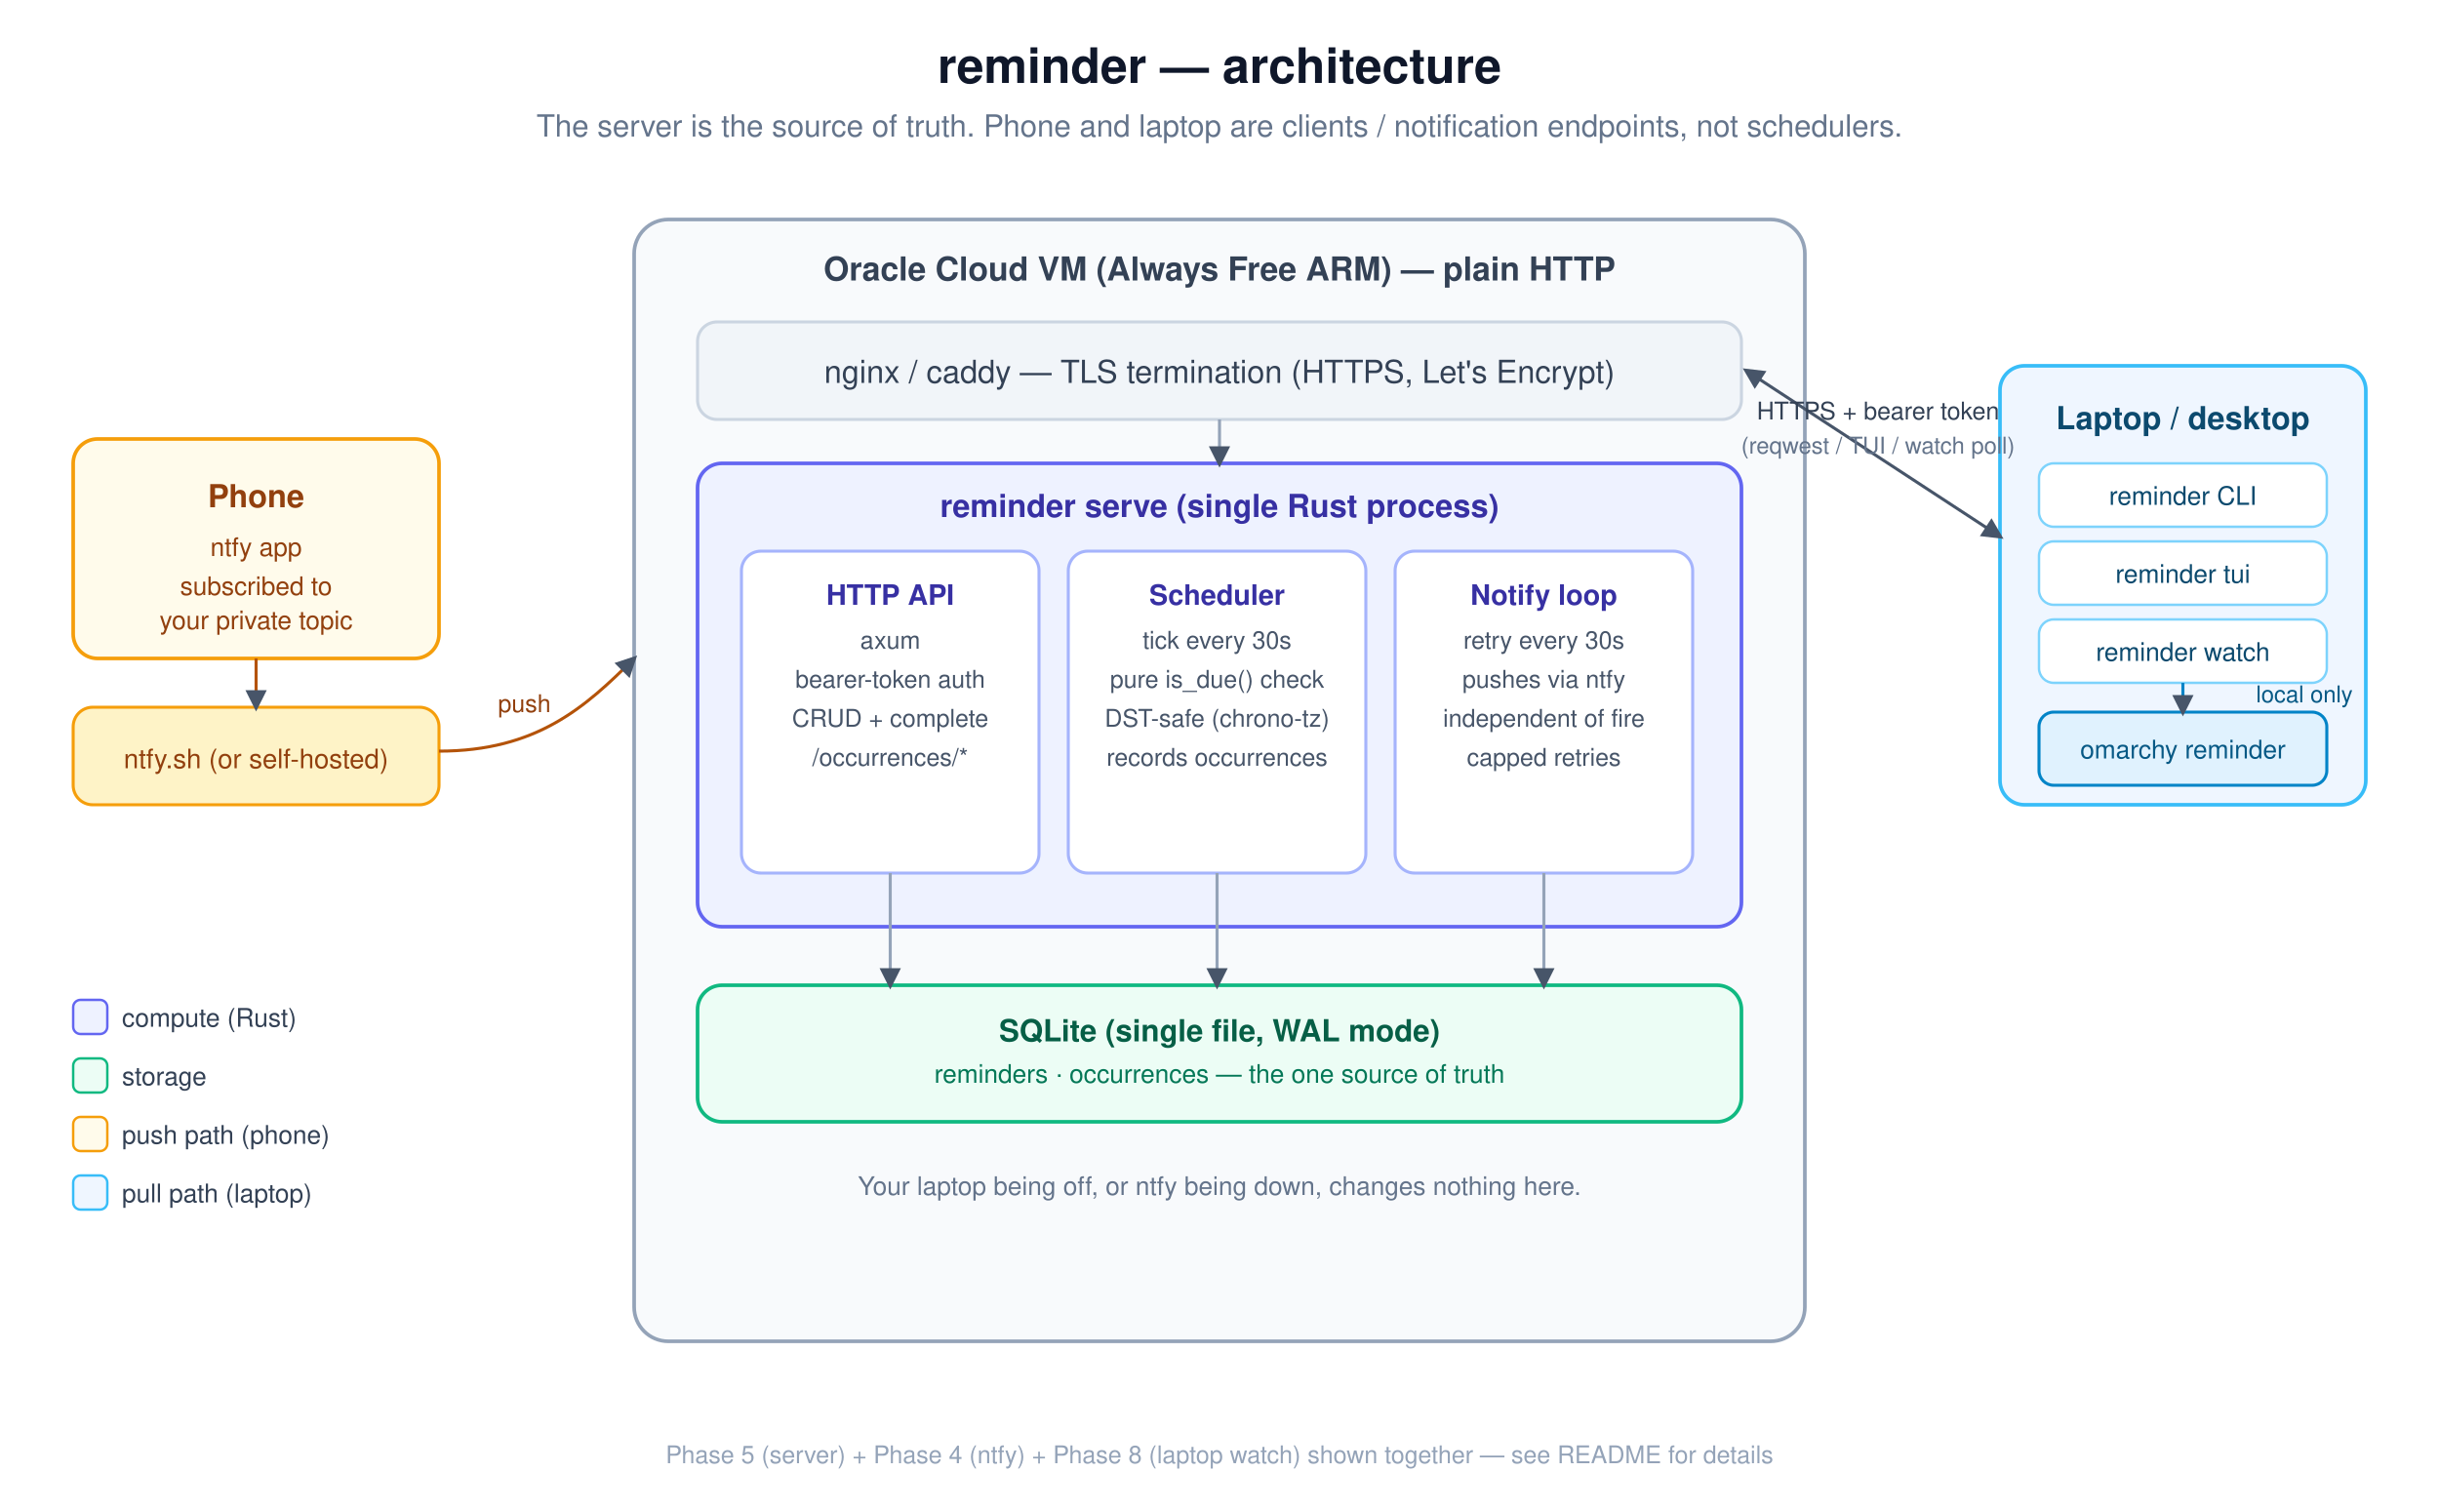
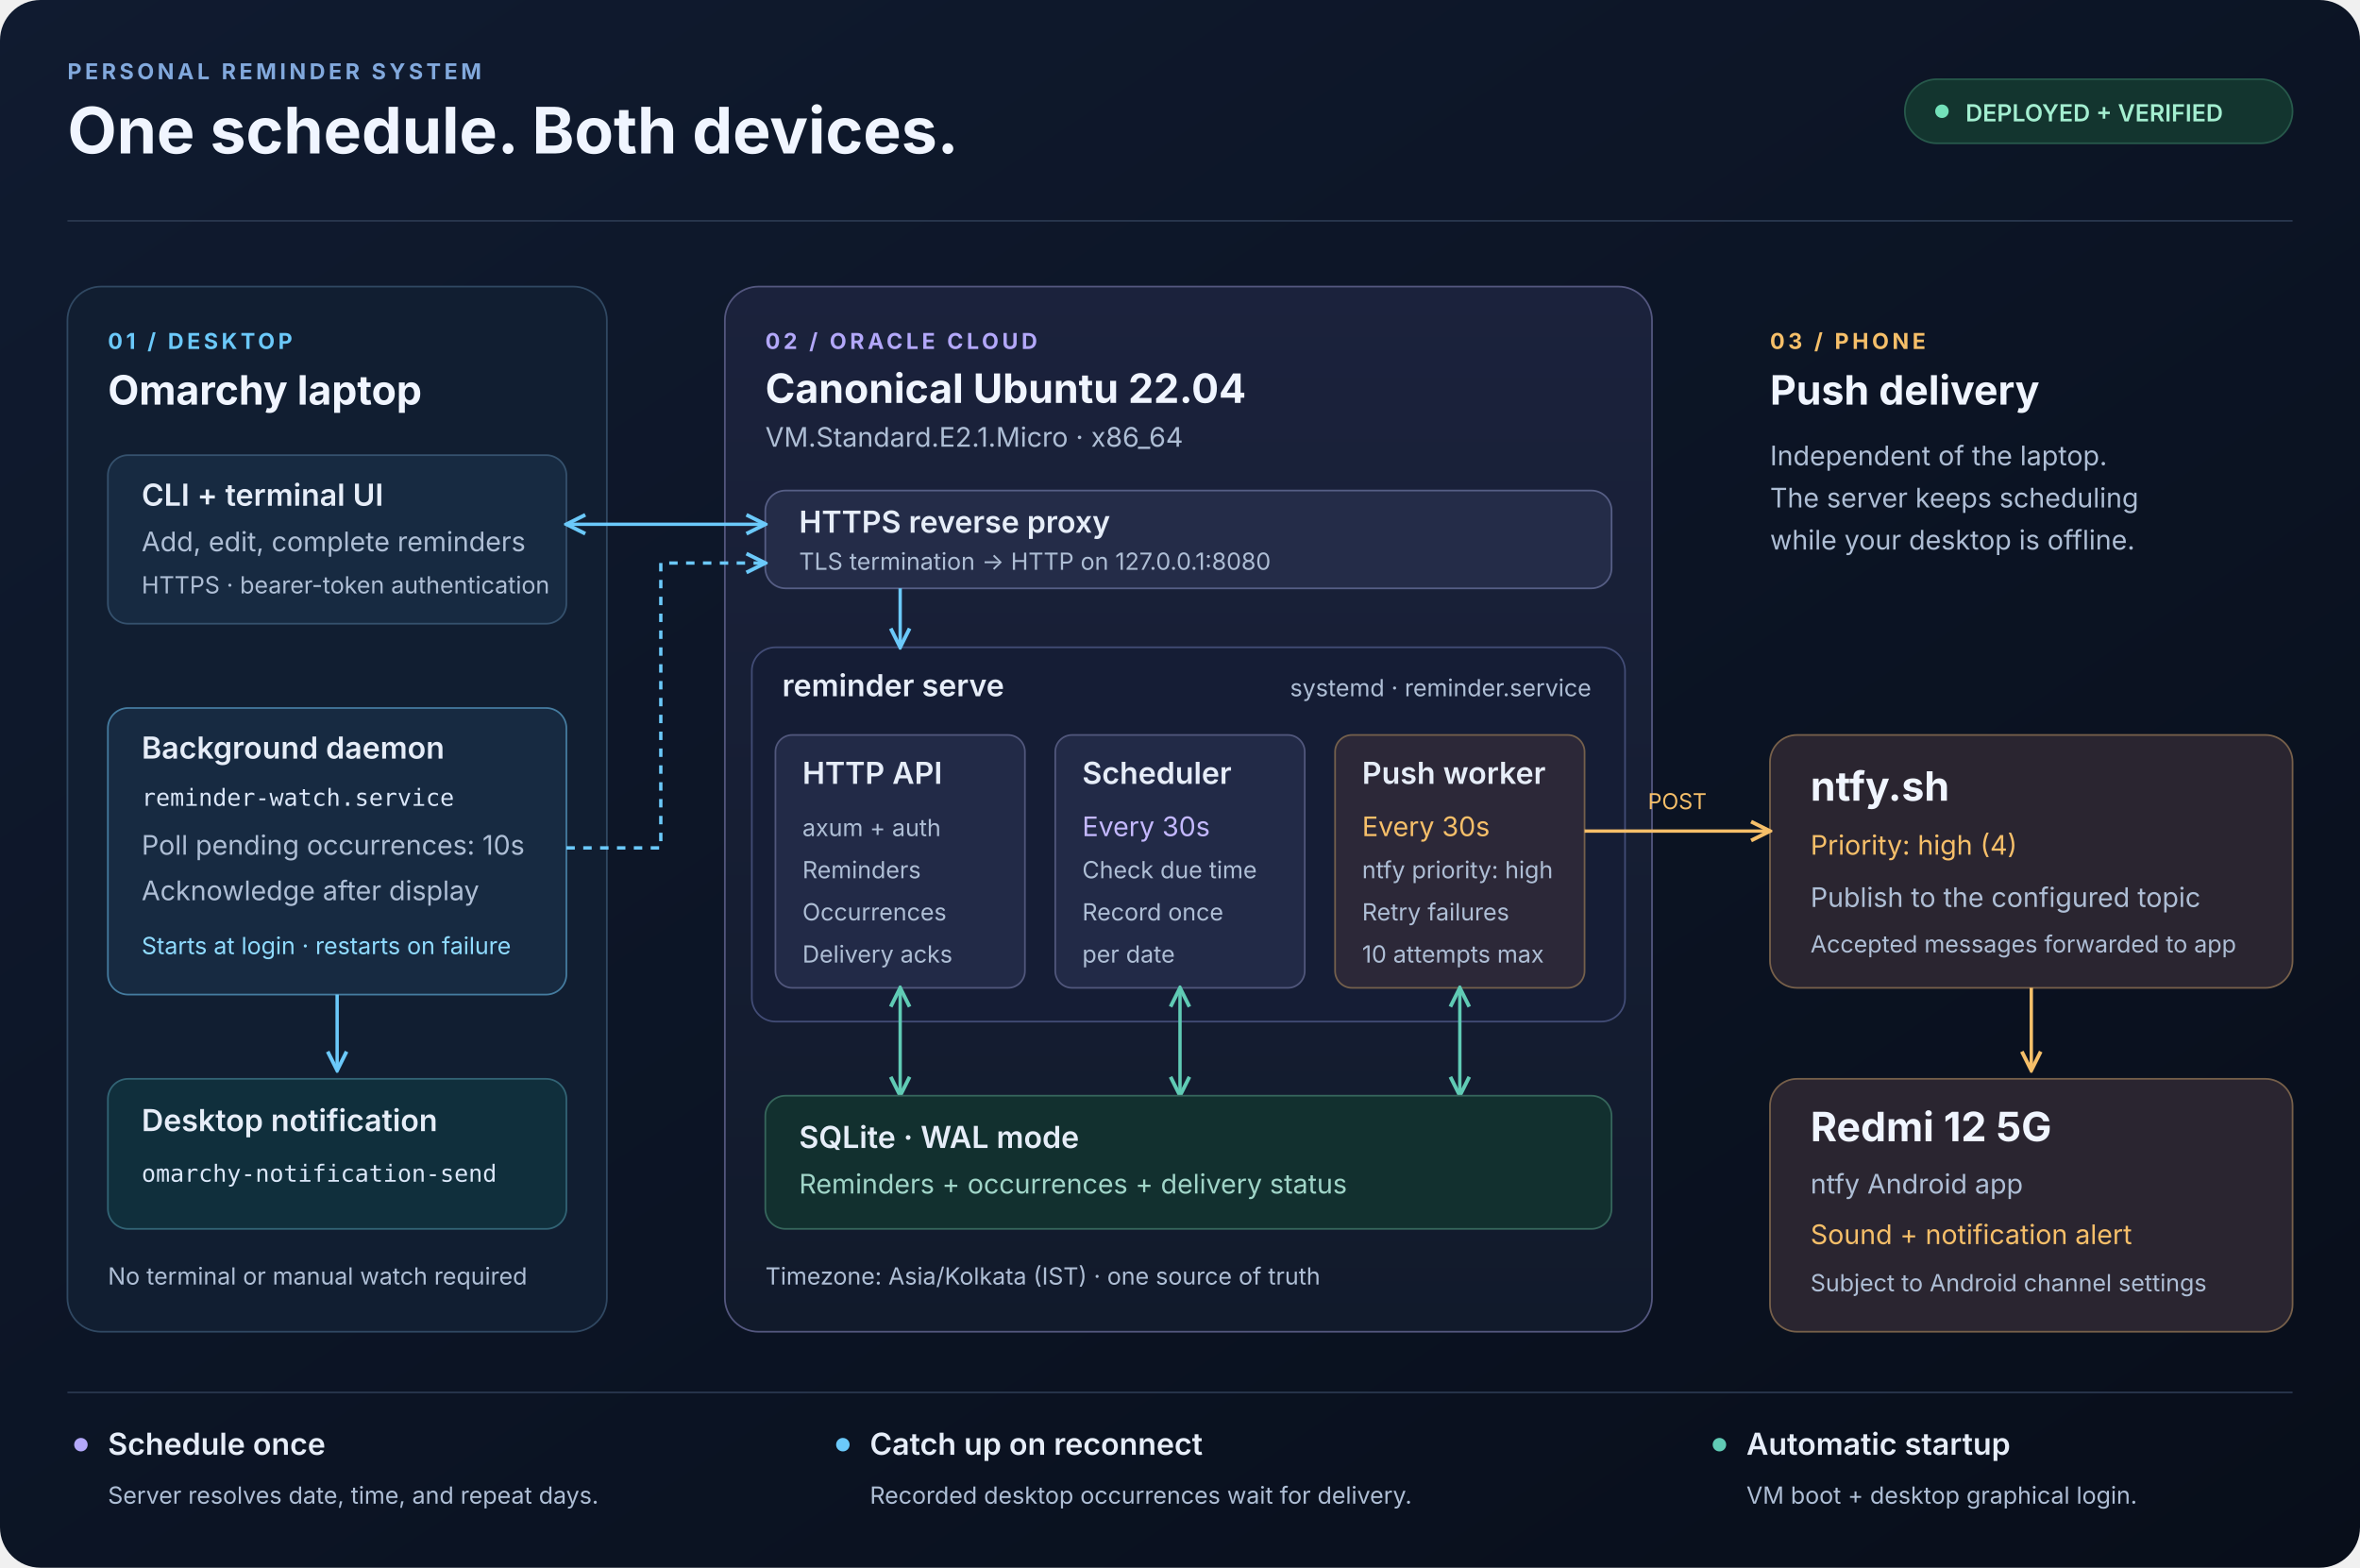
- <svg xmlns="http://www.w3.org/2000/svg" viewBox="0 0 1000 620" font-family="-apple-system, 'Segoe UI', Helvetica, Arial, sans-serif">
+ <svg xmlns="http://www.w3.org/2000/svg" width="1400" height="930" viewBox="0 0 1400 930" role="img" aria-labelledby="title desc">
  <defs>
-     <marker id="arrow" viewBox="0 0 10 10" refX="8" refY="5" markerWidth="7" markerHeight="7" orient="auto-start-reverse">
-       <path d="M0,0 L10,5 L0,10 z" fill="#475569" />
+     <linearGradient id="bg" x2="1" y2="1">
+       <stop stop-color="#101b30" />
+       <stop offset="1" stop-color="#080e1a" />
+     </linearGradient>
+     <linearGradient id="cloud" x2="0" y2="1">
+       <stop stop-color="#1b223c" />
+       <stop offset="1" stop-color="#111a2b" />
+     </linearGradient>
+     <marker id="blue" viewBox="0 0 10 10" refX="9" refY="5" markerWidth="7" markerHeight="7" orient="auto-start-reverse">
+       <path d="M1 1 9 5 1 9" fill="none" stroke="#6bc9fa" stroke-width="1.6" />
    </marker>
+     <marker id="amber" viewBox="0 0 10 10" refX="9" refY="5" markerWidth="7" markerHeight="7" orient="auto">
+       <path d="M1 1 9 5 1 9" fill="none" stroke="#f6bf69" stroke-width="1.6" />
+     </marker>
+     <marker id="mint" viewBox="0 0 10 10" refX="9" refY="5" markerWidth="7" markerHeight="7" orient="auto-start-reverse">
+       <path d="M1 1 9 5 1 9" fill="none" stroke="#60cbb5" stroke-width="1.6" />
+     </marker>
+     <style>
+       text { font-family: Inter, 'Segoe UI', Arial, sans-serif; }
+       .heading { fill: #f0f5ff; font-size: 24px; font-weight: 650; }
+       .label { fill: #e6edf8; font-size: 18px; font-weight: 600; }
+       .body { fill: #aebed5; font-size: 16px; }
+       .small { fill: #aebed5; font-size: 14px; }
+       .eyebrow { font-size: 13px; font-weight: 700; letter-spacing: 2px; }
+       .mono { font-family: 'DejaVu Sans Mono', monospace; font-size: 14px; fill: #dae6f8; }
+       .wire { fill: none; stroke-width: 2; stroke-linejoin: round; }
+     </style>
  </defs>
-   <rect x="0" y="0" width="1000" height="620" fill="#ffffff" />
-   <text x="500" y="34" text-anchor="middle" font-size="20" font-weight="700" fill="#0f172a">reminder — architecture</text>
-   <text x="500" y="56" text-anchor="middle" font-size="12.5" fill="#64748b">The server is the source of truth. Phone and laptop are clients / notification endpoints, not schedulers.</text>
-   <rect x="260" y="90" width="480" height="460" rx="14" fill="#f8fafc" stroke="#94a3b8" stroke-width="1.5" />
-   <text x="500" y="115" text-anchor="middle" font-size="13.5" font-weight="700" fill="#334155">Oracle Cloud VM (Always Free ARM) — plain HTTP</text>
-   <rect x="286" y="132" width="428" height="40" rx="8" fill="#f1f5f9" stroke="#cbd5e1" stroke-width="1.25" />
-   <text x="500" y="157" text-anchor="middle" font-size="13" fill="#334155">nginx / caddy — TLS termination (HTTPS, Let's Encrypt)</text>
-   <rect x="286" y="190" width="428" height="190" rx="10" fill="#eef2ff" stroke="#6366f1" stroke-width="1.5" />
-   <text x="500" y="212" text-anchor="middle" font-size="13" font-weight="700" fill="#3730a3">reminder serve  (single Rust process)</text>
-   <rect x="304" y="226" width="122" height="132" rx="8" fill="#ffffff" stroke="#a5b4fc" stroke-width="1.25" />
-   <text x="365" y="248" text-anchor="middle" font-size="11.5" font-weight="600" fill="#3730a3">HTTP API</text>
-   <text x="365" y="266" text-anchor="middle" font-size="10" fill="#475569">axum</text>
-   <text x="365" y="282" text-anchor="middle" font-size="10" fill="#475569">bearer-token auth</text>
-   <text x="365" y="298" text-anchor="middle" font-size="10" fill="#475569">CRUD + complete</text>
-   <text x="365" y="314" text-anchor="middle" font-size="10" fill="#475569">/occurrences/*</text>
-   <rect x="438" y="226" width="122" height="132" rx="8" fill="#ffffff" stroke="#a5b4fc" stroke-width="1.25" />
-   <text x="499" y="248" text-anchor="middle" font-size="11.5" font-weight="600" fill="#3730a3">Scheduler</text>
-   <text x="499" y="266" text-anchor="middle" font-size="10" fill="#475569">tick every 30s</text>
-   <text x="499" y="282" text-anchor="middle" font-size="10" fill="#475569">pure is_due() check</text>
-   <text x="499" y="298" text-anchor="middle" font-size="10" fill="#475569">DST-safe (chrono-tz)</text>
-   <text x="499" y="314" text-anchor="middle" font-size="10" fill="#475569">records occurrences</text>
-   <rect x="572" y="226" width="122" height="132" rx="8" fill="#ffffff" stroke="#a5b4fc" stroke-width="1.25" />
-   <text x="633" y="248" text-anchor="middle" font-size="11.5" font-weight="600" fill="#3730a3">Notify loop</text>
-   <text x="633" y="266" text-anchor="middle" font-size="10" fill="#475569">retry every 30s</text>
-   <text x="633" y="282" text-anchor="middle" font-size="10" fill="#475569">pushes via ntfy</text>
-   <text x="633" y="298" text-anchor="middle" font-size="10" fill="#475569">independent of fire</text>
-   <text x="633" y="314" text-anchor="middle" font-size="10" fill="#475569">capped retries</text>
-   <rect x="286" y="404" width="428" height="56" rx="10" fill="#ecfdf5" stroke="#10b981" stroke-width="1.5" />
-   <text x="500" y="427" text-anchor="middle" font-size="12.5" font-weight="700" fill="#065f46">SQLite  (single file, WAL mode)</text>
-   <text x="500" y="444" text-anchor="middle" font-size="10.5" fill="#047857">reminders · occurrences — the one source of truth</text>
-   <line x1="365" y1="358" x2="365" y2="404" stroke="#94a3b8" stroke-width="1.25" marker-end="url(#arrow)" />
-   <line x1="499" y1="358" x2="499" y2="404" stroke="#94a3b8" stroke-width="1.25" marker-end="url(#arrow)" />
-   <line x1="633" y1="358" x2="633" y2="404" stroke="#94a3b8" stroke-width="1.25" marker-end="url(#arrow)" />
-   <line x1="500" y1="172" x2="500" y2="190" stroke="#94a3b8" stroke-width="1.25" marker-end="url(#arrow)" />
-   <text x="500" y="490" text-anchor="middle" font-size="10.5" fill="#64748b">Your laptop being off, or ntfy being down, changes nothing here.</text>
-   <rect x="30" y="180" width="150" height="90" rx="10" fill="#fffbeb" stroke="#f59e0b" stroke-width="1.5" />
-   <text x="105" y="208" text-anchor="middle" font-size="13" font-weight="700" fill="#92400e">Phone</text>
-   <text x="105" y="228" text-anchor="middle" font-size="10.5" fill="#92400e">ntfy app</text>
-   <text x="105" y="244" text-anchor="middle" font-size="10.5" fill="#92400e">subscribed to</text>
-   <text x="105" y="258" text-anchor="middle" font-size="10.5" fill="#92400e">your private topic</text>
-   <rect x="30" y="290" width="150" height="40" rx="8" fill="#fef3c7" stroke="#f59e0b" stroke-width="1.25" />
-   <text x="105" y="315" text-anchor="middle" font-size="11" fill="#92400e">ntfy.sh (or self-hosted)</text>
-   <line x1="105" y1="270" x2="105" y2="290" stroke="#b45309" stroke-width="1.25" marker-end="url(#arrow)" />
-   <path d="M180,308 C220,308 240,290 260,270" fill="none" stroke="#b45309" stroke-width="1.25" marker-end="url(#arrow)" />
-   <text x="215" y="292" text-anchor="middle" font-size="10" fill="#92400e">push</text>
-   <rect x="820" y="150" width="150" height="180" rx="10" fill="#eff6ff" stroke="#38bdf8" stroke-width="1.5" />
-   <text x="895" y="176" text-anchor="middle" font-size="13" font-weight="700" fill="#0c4a6e">Laptop / desktop</text>
-   <rect x="836" y="190" width="118" height="26" rx="6" fill="#ffffff" stroke="#7dd3fc" stroke-width="1" />
-   <text x="895" y="207" text-anchor="middle" font-size="10.5" fill="#0c4a6e">reminder CLI</text>
-   <rect x="836" y="222" width="118" height="26" rx="6" fill="#ffffff" stroke="#7dd3fc" stroke-width="1" />
-   <text x="895" y="239" text-anchor="middle" font-size="10.5" fill="#0c4a6e">reminder tui</text>
-   <rect x="836" y="254" width="118" height="26" rx="6" fill="#ffffff" stroke="#7dd3fc" stroke-width="1" />
-   <text x="895" y="271" text-anchor="middle" font-size="10.5" fill="#0c4a6e">reminder watch</text>
-   <rect x="836" y="292" width="118" height="30" rx="6" fill="#e0f2fe" stroke="#0284c7" stroke-width="1.25" />
-   <text x="895" y="311" text-anchor="middle" font-size="10.5" fill="#075985">omarchy reminder</text>
-   <line x1="895" y1="280" x2="895" y2="292" stroke="#0284c7" stroke-width="1.25" marker-end="url(#arrow)" />
-   <text x="925" y="288" font-size="9.5" fill="#075985">local only</text>
-   <line x1="820" y1="220" x2="716" y2="152" stroke="#475569" stroke-width="1.25" marker-end="url(#arrow)" marker-start="url(#arrow)" />
-   <text x="770" y="172" text-anchor="middle" font-size="10" fill="#334155">HTTPS + bearer token</text>
-   <text x="770" y="186" text-anchor="middle" font-size="9.5" fill="#64748b">(reqwest / TUI / watch poll)</text>
-   <g transform="translate(30,410)">
-     <rect x="0" y="0" width="14" height="14" rx="3" fill="#eef2ff" stroke="#6366f1" />
-     <text x="20" y="11" font-size="10.5" fill="#334155">compute (Rust)</text>
-     <rect x="0" y="24" width="14" height="14" rx="3" fill="#ecfdf5" stroke="#10b981" />
-     <text x="20" y="35" font-size="10.5" fill="#334155">storage</text>
-     <rect x="0" y="48" width="14" height="14" rx="3" fill="#fffbeb" stroke="#f59e0b" />
-     <text x="20" y="59" font-size="10.5" fill="#334155">push path (phone)</text>
-     <rect x="0" y="72" width="14" height="14" rx="3" fill="#eff6ff" stroke="#38bdf8" />
-     <text x="20" y="83" font-size="10.5" fill="#334155">pull path (laptop)</text>
-   </g>
-   <text x="500" y="600" text-anchor="middle" font-size="10" fill="#94a3b8">Phase 5 (server) + Phase 4 (ntfy) + Phase 8 (laptop watch) shown together — see README for details</text>
+   <rect width="1400" height="930" rx="24" fill="url(#bg)" />
+   <path d="M40 131H1360" stroke="#29374e" />
+   <text x="40" y="47" class="eyebrow" fill="#82a9dd">PERSONAL REMINDER SYSTEM</text>
+   <text x="40" y="91" fill="#f0f5ff" font-size="38" font-weight="700">One schedule. Both devices.</text>
+   <rect x="1130" y="47" width="230" height="38" rx="19" fill="#13352f" stroke="#27594b" />
+   <circle cx="1152" cy="66" r="4" fill="#73e1ba" />
+   <text x="1166" y="72" fill="#a4efd1" font-size="14" font-weight="600">DEPLOYED + VERIFIED</text>
+   <rect x="40" y="170" width="320" height="620" rx="20" fill="#111e31" stroke="#304862" />
+   <text x="64" y="207" class="eyebrow" fill="#6bc9fa">01 / DESKTOP</text>
+   <text x="64" y="240" class="heading">Omarchy laptop</text>
+   <rect x="64" y="270" width="272" height="100" rx="12" fill="#172a41" stroke="#35516d" />
+   <text x="84" y="300" class="label">CLI + terminal UI</text>
+   <text x="84" y="327" class="body">Add, edit, complete reminders</text>
+   <text x="84" y="352" class="small">HTTPS · bearer-token authentication</text>
+   <rect x="64" y="420" width="272" height="170" rx="12" fill="#172a41" stroke="#457ca0" />
+   <text x="84" y="450" class="label">Background daemon</text>
+   <text x="84" y="478" class="mono">reminder-watch.service</text>
+   <text x="84" y="507" class="body">Poll pending occurrences: 10s</text>
+   <text x="84" y="534" class="body">Acknowledge after display</text>
+   <text x="84" y="566" fill="#8fdbff" font-size="14">Starts at login · restarts on failure</text>
+   <path d="M200 590V635" class="wire" stroke="#6bc9fa" marker-end="url(#blue)" />
+   <rect x="64" y="640" width="272" height="89" rx="12" fill="#102f3c" stroke="#326475" />
+   <text x="84" y="671" class="label">Desktop notification</text>
+   <text x="84" y="701" class="mono" font-size="13">omarchy-notification-send</text>
+   <text x="64" y="762" class="small">No terminal or manual watch required</text>
+   <rect x="430" y="170" width="550" height="620" rx="20" fill="url(#cloud)" stroke="#54577f" />
+   <text x="454" y="207" class="eyebrow" fill="#b3a8fa">02 / ORACLE CLOUD</text>
+   <text x="454" y="239" class="heading">Canonical Ubuntu 22.04</text>
+   <text x="454" y="265" class="body">VM.Standard.E2.1.Micro · x86_64</text>
+   <rect x="454" y="291" width="502" height="58" rx="12" fill="#242c48" stroke="#565e85" />
+   <text x="474" y="316" class="label">HTTPS reverse proxy</text>
+   <text x="474" y="338" class="small">TLS termination → HTTP on 127.0.0.1:8080</text>
+   <rect x="446" y="384" width="518" height="222" rx="14" fill="#151d35" stroke="#424c76" />
+   <text x="464" y="413" class="label">reminder serve</text>
+   <text x="944" y="413" text-anchor="end" class="small">systemd · reminder.service</text>
+   <rect x="460" y="436" width="148" height="150" rx="10" fill="#222a47" stroke="#51577c" />
+   <text x="476" y="465" class="label">HTTP API</text>
+   <text x="476" y="496" class="small">axum + auth</text>
+   <text x="476" y="521" class="small">Reminders</text>
+   <text x="476" y="546" class="small">Occurrences</text>
+   <text x="476" y="571" class="small">Delivery acks</text>
+   <rect x="626" y="436" width="148" height="150" rx="10" fill="#222a47" stroke="#51577c" />
+   <text x="642" y="465" class="label">Scheduler</text>
+   <text x="642" y="496" fill="#c4b8ff" font-size="16">Every 30s</text>
+   <text x="642" y="521" class="small">Check due time</text>
+   <text x="642" y="546" class="small">Record once</text>
+   <text x="642" y="571" class="small">per date</text>
+   <rect x="792" y="436" width="148" height="150" rx="10" fill="#2c2838" stroke="#74604c" />
+   <text x="808" y="465" class="label">Push worker</text>
+   <text x="808" y="496" fill="#f6bf69" font-size="16">Every 30s</text>
+   <text x="808" y="521" class="small">ntfy priority: high</text>
+   <text x="808" y="546" class="small">Retry failures</text>
+   <text x="808" y="571" class="small">10 attempts max</text>
+   <path d="M534 349V384" class="wire" stroke="#6bc9fa" marker-end="url(#blue)" />
+   <path d="M534 586V650" class="wire" stroke="#60cbb5" marker-start="url(#mint)" marker-end="url(#mint)" />
+   <path d="M700 586V650" class="wire" stroke="#60cbb5" marker-start="url(#mint)" marker-end="url(#mint)" />
+   <path d="M866 586V650" class="wire" stroke="#60cbb5" marker-start="url(#mint)" marker-end="url(#mint)" />
+   <rect x="454" y="650" width="502" height="79" rx="12" fill="#12302f" stroke="#36665c" />
+   <text x="474" y="681" class="label">SQLite · WAL mode</text>
+   <text x="474" y="708" fill="#a0d5c8" font-size="16">Reminders + occurrences + delivery status</text>
+   <text x="454" y="762" class="small">Timezone: Asia/Kolkata (IST) · one source of truth</text>
+   <path d="M336 311H454" class="wire" stroke="#6bc9fa" marker-end="url(#blue)" marker-start="url(#blue)" />
+   <path d="M336 503H392V334H454" class="wire" stroke="#6bc9fa" stroke-dasharray="5 5" marker-end="url(#blue)" />
+   <text x="1050" y="207" class="eyebrow" fill="#f6bf69">03 / PHONE</text>
+   <text x="1050" y="240" class="heading">Push delivery</text>
+   <text x="1050" y="276" class="body">Independent of the laptop.</text>
+   <text x="1050" y="301" class="body">The server keeps scheduling</text>
+   <text x="1050" y="326" class="body">while your desktop is offline.</text>
+   <rect x="1050" y="436" width="310" height="150" rx="16" fill="#2a2530" stroke="#77604a" />
+   <text x="1074" y="475" class="heading">ntfy.sh</text>
+   <text x="1074" y="507" fill="#f6bf69" font-size="16">Priority: high (4)</text>
+   <text x="1074" y="538" class="body">Publish to the configured topic</text>
+   <text x="1074" y="565" class="small">Accepted messages forwarded to app</text>
+   <path d="M940 493H1050" class="wire" stroke="#f6bf69" marker-end="url(#amber)" />
+   <text x="995" y="480" text-anchor="middle" fill="#f6bf69" font-size="13">POST</text>
+   <path d="M1205 586V635" class="wire" stroke="#f6bf69" marker-end="url(#amber)" />
+   <rect x="1050" y="640" width="310" height="150" rx="16" fill="#2a2530" stroke="#77604a" />
+   <text x="1074" y="677" class="heading">Redmi 12 5G</text>
+   <text x="1074" y="708" class="body">ntfy Android app</text>
+   <text x="1074" y="738" fill="#f6bf69" font-size="16">Sound + notification alert</text>
+   <text x="1074" y="766" class="small">Subject to Android channel settings</text>
+   <path d="M40 826H1360" stroke="#29374e" />
+   <circle cx="48" cy="857" r="4" fill="#b3a8fa" />
+   <text x="64" y="863" class="label">Schedule once</text>
+   <text x="64" y="892" class="small">Server resolves date, time, and repeat days.</text>
+   <circle cx="500" cy="857" r="4" fill="#6bc9fa" />
+   <text x="516" y="863" class="label">Catch up on reconnect</text>
+   <text x="516" y="892" class="small">Recorded desktop occurrences wait for delivery.</text>
+   <circle cx="1020" cy="857" r="4" fill="#60cbb5" />
+   <text x="1036" y="863" class="label">Automatic startup</text>
+   <text x="1036" y="892" class="small">VM boot + desktop graphical login.</text>
</svg>
